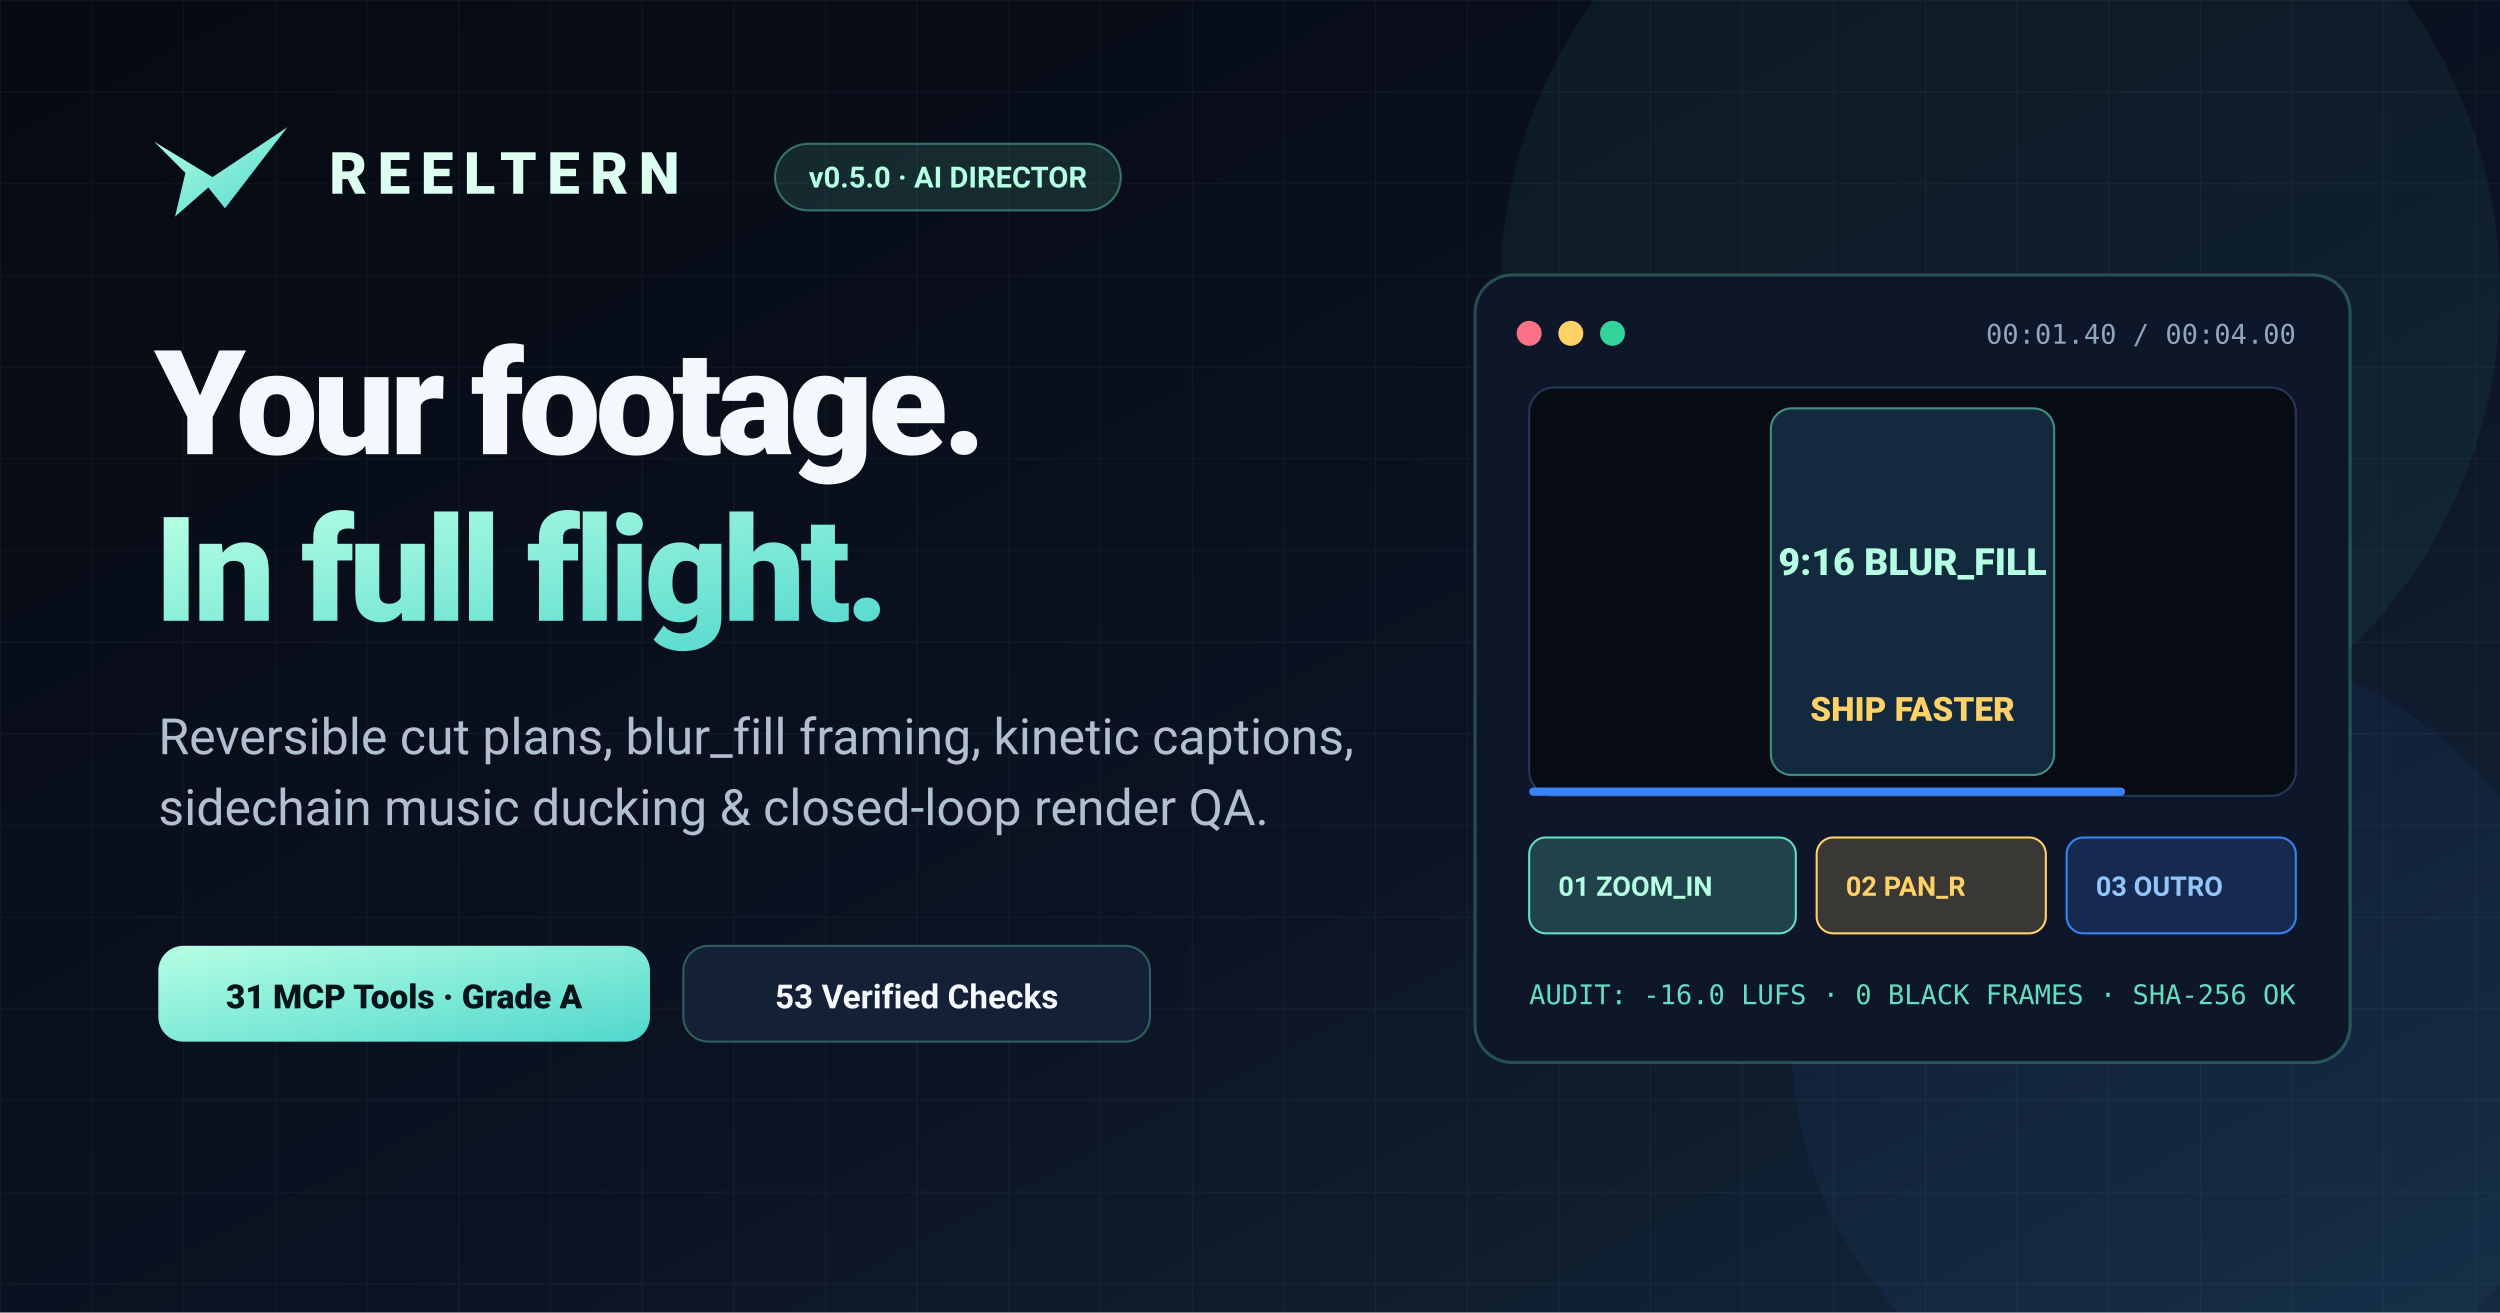
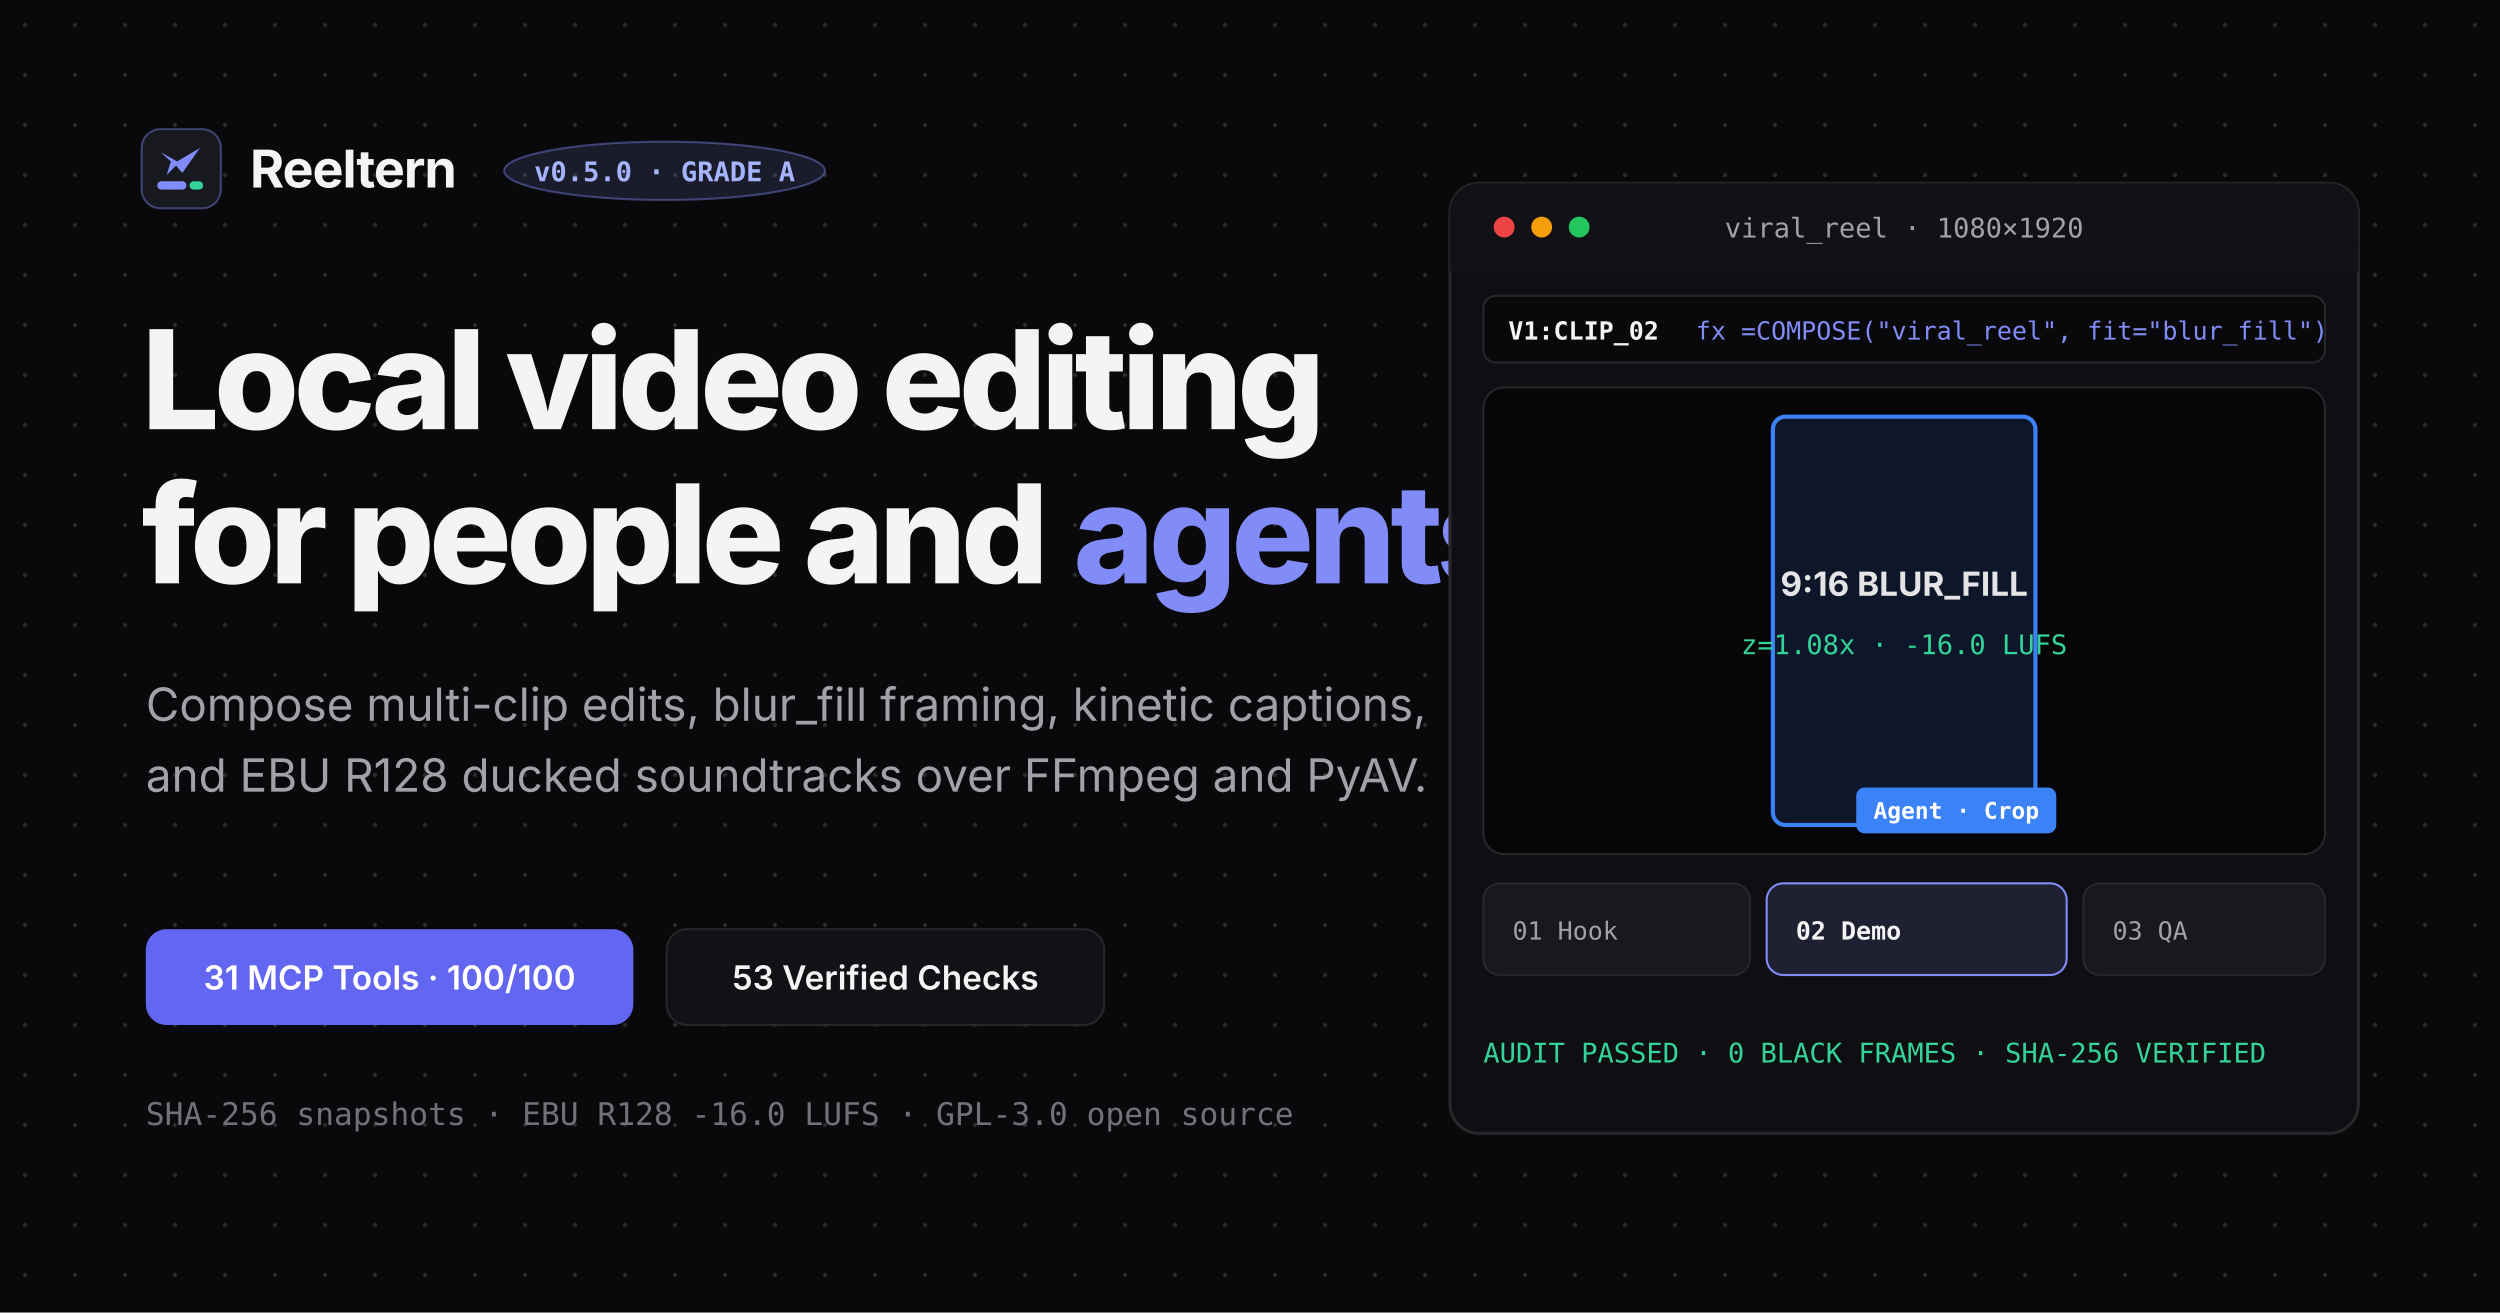
<svg xmlns="http://www.w3.org/2000/svg" width="1200" height="630" viewBox="0 0 1200 630" role="img" aria-labelledby="title desc">
  <defs>
-     <linearGradient id="bg" x1="0" y1="0" x2="1" y2="1">
-       <stop offset="0%" stop-color="#060a12" />
-       <stop offset="55%" stop-color="#0b1221" />
-       <stop offset="100%" stop-color="#14293d" />
-     </linearGradient>
-     <linearGradient id="mint" x1="0" y1="0" x2="1" y2="1">
-       <stop offset="0%" stop-color="#b5ffe3" />
-       <stop offset="100%" stop-color="#50d7cd" />
-     </linearGradient>
-     <pattern id="grid" width="44" height="44" patternUnits="userSpaceOnUse">
-       <path d="M44 0H0V44" fill="none" stroke="#9ac3ce" stroke-opacity="0.06" />
+     <pattern id="dots" width="24" height="24" patternUnits="userSpaceOnUse">
+       <circle cx="12" cy="12" r="1" fill="#ffffff" fill-opacity="0.14" />
    </pattern>
  </defs>
-   <rect width="1200" height="630" fill="url(#bg)" />
-   <rect width="1200" height="630" fill="url(#grid)" />
-   <circle cx="960" cy="140" r="240" fill="#50d7cd" opacity="0.06" />
-   <circle cx="1050" cy="500" r="190" fill="#3b82f6" opacity="0.06" />
-   <g font-family="-apple-system, BlinkMacSystemFont, 'Segoe UI', Roboto, Helvetica, sans-serif">
-     <path d="M74 68L102 85L138 61L108 100L100 90L84 104L89 83Z" fill="url(#mint)" />
-     <text x="158" y="93" fill="#dcfff0" font-size="28" font-weight="800" letter-spacing="5">REELTERN</text>
-     <rect x="372" y="69" width="166" height="32" rx="16" fill="#66ddbe" fill-opacity="0.14" stroke="#66ddbe" stroke-opacity="0.45" />
-     <text x="455" y="90" text-anchor="middle" fill="#b5ffe3" font-size="14" font-weight="700">v0.5.0 · AI DIRECTOR</text>
-     <text x="74" y="218" fill="#f4f7fc" font-size="70" font-weight="800" letter-spacing="-2.5">Your footage.</text>
-     <text x="74" y="298" fill="url(#mint)" font-size="70" font-weight="800" letter-spacing="-2.5">In full flight.</text>
-     <text x="76" y="362" fill="#b1c0d1" font-size="24">Reversible cut plans, blur_fill framing, kinetic captions,</text>
-     <text x="76" y="396" fill="#b1c0d1" font-size="24">sidechain music ducking &amp; closed-loop render QA.</text>
-     <rect x="76" y="454" width="236" height="46" rx="12" fill="url(#mint)" />
-     <text x="194" y="484" text-anchor="middle" fill="#06141a" font-size="16" font-weight="800">31 MCP Tools · Grade A</text>
-     <rect x="328" y="454" width="224" height="46" rx="12" fill="#132036" stroke="#66ddbe" stroke-opacity="0.35" />
-     <text x="440" y="484" text-anchor="middle" fill="#f4f7fc" font-size="16" font-weight="700">53 Verified Checks</text>
-     <rect x="708" y="132" width="420" height="378" rx="18" fill="#0e172a" stroke="#66ddbe" stroke-opacity="0.28" stroke-width="1.5" />
-     <circle cx="734" cy="160" r="6" fill="#fb7185" />
-     <circle cx="754" cy="160" r="6" fill="#ffd166" />
-     <circle cx="774" cy="160" r="6" fill="#34d399" />
-     <text x="1102" y="165" text-anchor="end" fill="#8fa4bd" font-size="13" font-family="monospace">00:01.40 / 00:04.00</text>
-     <rect x="734" y="186" width="368" height="196" rx="12" fill="#070b14" stroke="#243856" />
-     <rect x="850" y="196" width="136" height="176" rx="10" fill="#13293d" stroke="#66ddbe" stroke-opacity="0.6" />
-     <text x="918" y="276" text-anchor="middle" fill="#b5ffe3" font-size="18" font-weight="800">9:16 BLUR_FILL</text>
-     <text x="918" y="346" text-anchor="middle" fill="#ffd166" font-size="16" font-weight="800">SHIP FASTER</text>
-     <rect x="734" y="378" width="286" height="4" rx="2" fill="#3b82f6" />
-     <rect x="734" y="402" width="128" height="46" rx="8" fill="#66ddbe" fill-opacity="0.22" stroke="#66ddbe" />
-     <text x="748" y="430" fill="#b5ffe3" font-size="13" font-weight="700">01 ZOOM_IN</text>
-     <rect x="872" y="402" width="110" height="46" rx="8" fill="#ffd166" fill-opacity="0.18" stroke="#ffd166" />
-     <text x="886" y="430" fill="#ffd166" font-size="13" font-weight="700">02 PAN_R</text>
-     <rect x="992" y="402" width="110" height="46" rx="8" fill="#3b82f6" fill-opacity="0.18" stroke="#3b82f6" />
-     <text x="1006" y="430" fill="#93c5fd" font-size="13" font-weight="700">03 OUTRO</text>
-     <text x="734" y="482" fill="#66ddbe" font-size="13" font-family="monospace">AUDIT: -16.0 LUFS · 0 BLACK FRAMES · SHA-256 OK</text>
+   <rect width="1200" height="630" fill="#09090b" />
+   <rect width="1200" height="630" fill="url(#dots)" />
+   <g font-family="Inter, -apple-system, BlinkMacSystemFont, 'Segoe UI', Roboto, sans-serif">
+     <rect x="68" y="62" width="38" height="38" rx="9" fill="#18181f" stroke="#818cf8" stroke-opacity="0.4" />
+     <path d="M77 73L85 77.5L96 71L87.5 83L84.5 79.5L80 84L82 77.5Z" fill="#818cf8" />
+     <rect x="75.5" y="87" width="14" height="4" rx="2" fill="#818cf8" />
+     <rect x="91" y="87" width="6.5" height="4" rx="2" fill="#34d399" />
+     <text x="120" y="90" fill="#f4f4f5" font-size="25" font-weight="700" letter-spacing="-0.5">Reeltern</text>
+     <rect x="242" y="68" width="154" height="28" rx="999" fill="#818cf8" fill-opacity="0.14" stroke="#818cf8" stroke-opacity="0.4" />
+     <text x="319" y="87" text-anchor="middle" fill="#a5b4fc" font-size="13" font-weight="600" font-family="monospace">v0.5.0 · GRADE A</text>
+     <text x="68" y="206" fill="#f4f4f5" font-size="66" font-weight="800" letter-spacing="-2.6">Local video editing</text>
+     <text x="68" y="280" fill="#f4f4f5" font-size="66" font-weight="800" letter-spacing="-2.6">for people and <tspan fill="#818cf8">agents.</tspan>
+     </text>
+     <text x="70" y="346" fill="#a1a1aa" font-size="22">Compose multi-clip edits, blur_fill framing, kinetic captions,</text>
+     <text x="70" y="380" fill="#a1a1aa" font-size="22">and EBU R128 ducked soundtracks over FFmpeg and PyAV.</text>
+     <rect x="70" y="446" width="234" height="46" rx="10" fill="#6366f1" />
+     <text x="187" y="475" text-anchor="middle" fill="#ffffff" font-size="16" font-weight="600">31 MCP Tools · 100/100</text>
+     <rect x="320" y="446" width="210" height="46" rx="10" fill="#121216" stroke="#27272a" />
+     <text x="425" y="475" text-anchor="middle" fill="#f4f4f5" font-size="16" font-weight="600">53 Verified Checks</text>
+     <text x="70" y="540" fill="#71717a" font-size="15" font-family="monospace">SHA-256 snapshots · EBU R128 -16.0 LUFS · GPL-3.0 open source</text>
+     <rect x="696" y="88" width="436" height="456" rx="14" fill="#0f0f13" stroke="#27272a" stroke-width="1.5" />
+     <rect x="696" y="88" width="436" height="42" rx="14" fill="#121216" />
+     <rect x="696" y="116" width="436" height="14" fill="#121216" />
+     <circle cx="722" cy="109" r="5" fill="#ef4444" />
+     <circle cx="740" cy="109" r="5" fill="#f59e0b" />
+     <circle cx="758" cy="109" r="5" fill="#22c55e" />
+     <text x="914" y="114" text-anchor="middle" fill="#a1a1aa" font-size="13" font-family="monospace">viral_reel · 1080×1920</text>
+     <rect x="712" y="142" width="404" height="32" rx="6" fill="#09090b" stroke="#27272a" />
+     <text x="724" y="163" fill="#f4f4f5" font-size="12" font-weight="600" font-family="monospace">V1:CLIP_02</text>
+     <text x="814" y="163" fill="#818cf8" font-size="12" font-family="monospace">fx =COMPOSE("viral_reel", fit="blur_fill")</text>
+     <rect x="712" y="186" width="404" height="224" rx="10" fill="#060608" stroke="#27272a" />
+     <rect x="851" y="200" width="126" height="196" rx="6" fill="#0e1629" stroke="#3b82f6" stroke-width="2" />
+     <text x="914" y="286" text-anchor="middle" fill="#e4e4e7" font-size="16" font-weight="700">9:16 BLUR_FILL</text>
+     <text x="914" y="314" text-anchor="middle" fill="#34d399" font-size="13" font-family="monospace">z=1.08x · -16.0 LUFS</text>
+     <rect x="891" y="378" width="96" height="22" rx="4" fill="#3b82f6" />
+     <text x="939" y="393" text-anchor="middle" fill="#ffffff" font-size="11" font-weight="600" font-family="monospace">Agent · Crop</text>
+     <rect x="712" y="424" width="128" height="44" rx="8" fill="#18181f" stroke="#27272a" />
+     <text x="726" y="451" fill="#a1a1aa" font-size="12" font-family="monospace">01 Hook</text>
+     <rect x="848" y="424" width="144" height="44" rx="8" fill="#818cf8" fill-opacity="0.14" stroke="#818cf8" />
+     <text x="862" y="451" fill="#f4f4f5" font-size="12" font-weight="600" font-family="monospace">02 Demo</text>
+     <rect x="1000" y="424" width="116" height="44" rx="8" fill="#18181f" stroke="#27272a" />
+     <text x="1014" y="451" fill="#a1a1aa" font-size="12" font-family="monospace">03 QA</text>
+     <text x="712" y="510" fill="#34d399" font-size="13" font-family="monospace">AUDIT PASSED · 0 BLACK FRAMES · SHA-256 VERIFIED</text>
  </g>
</svg>
